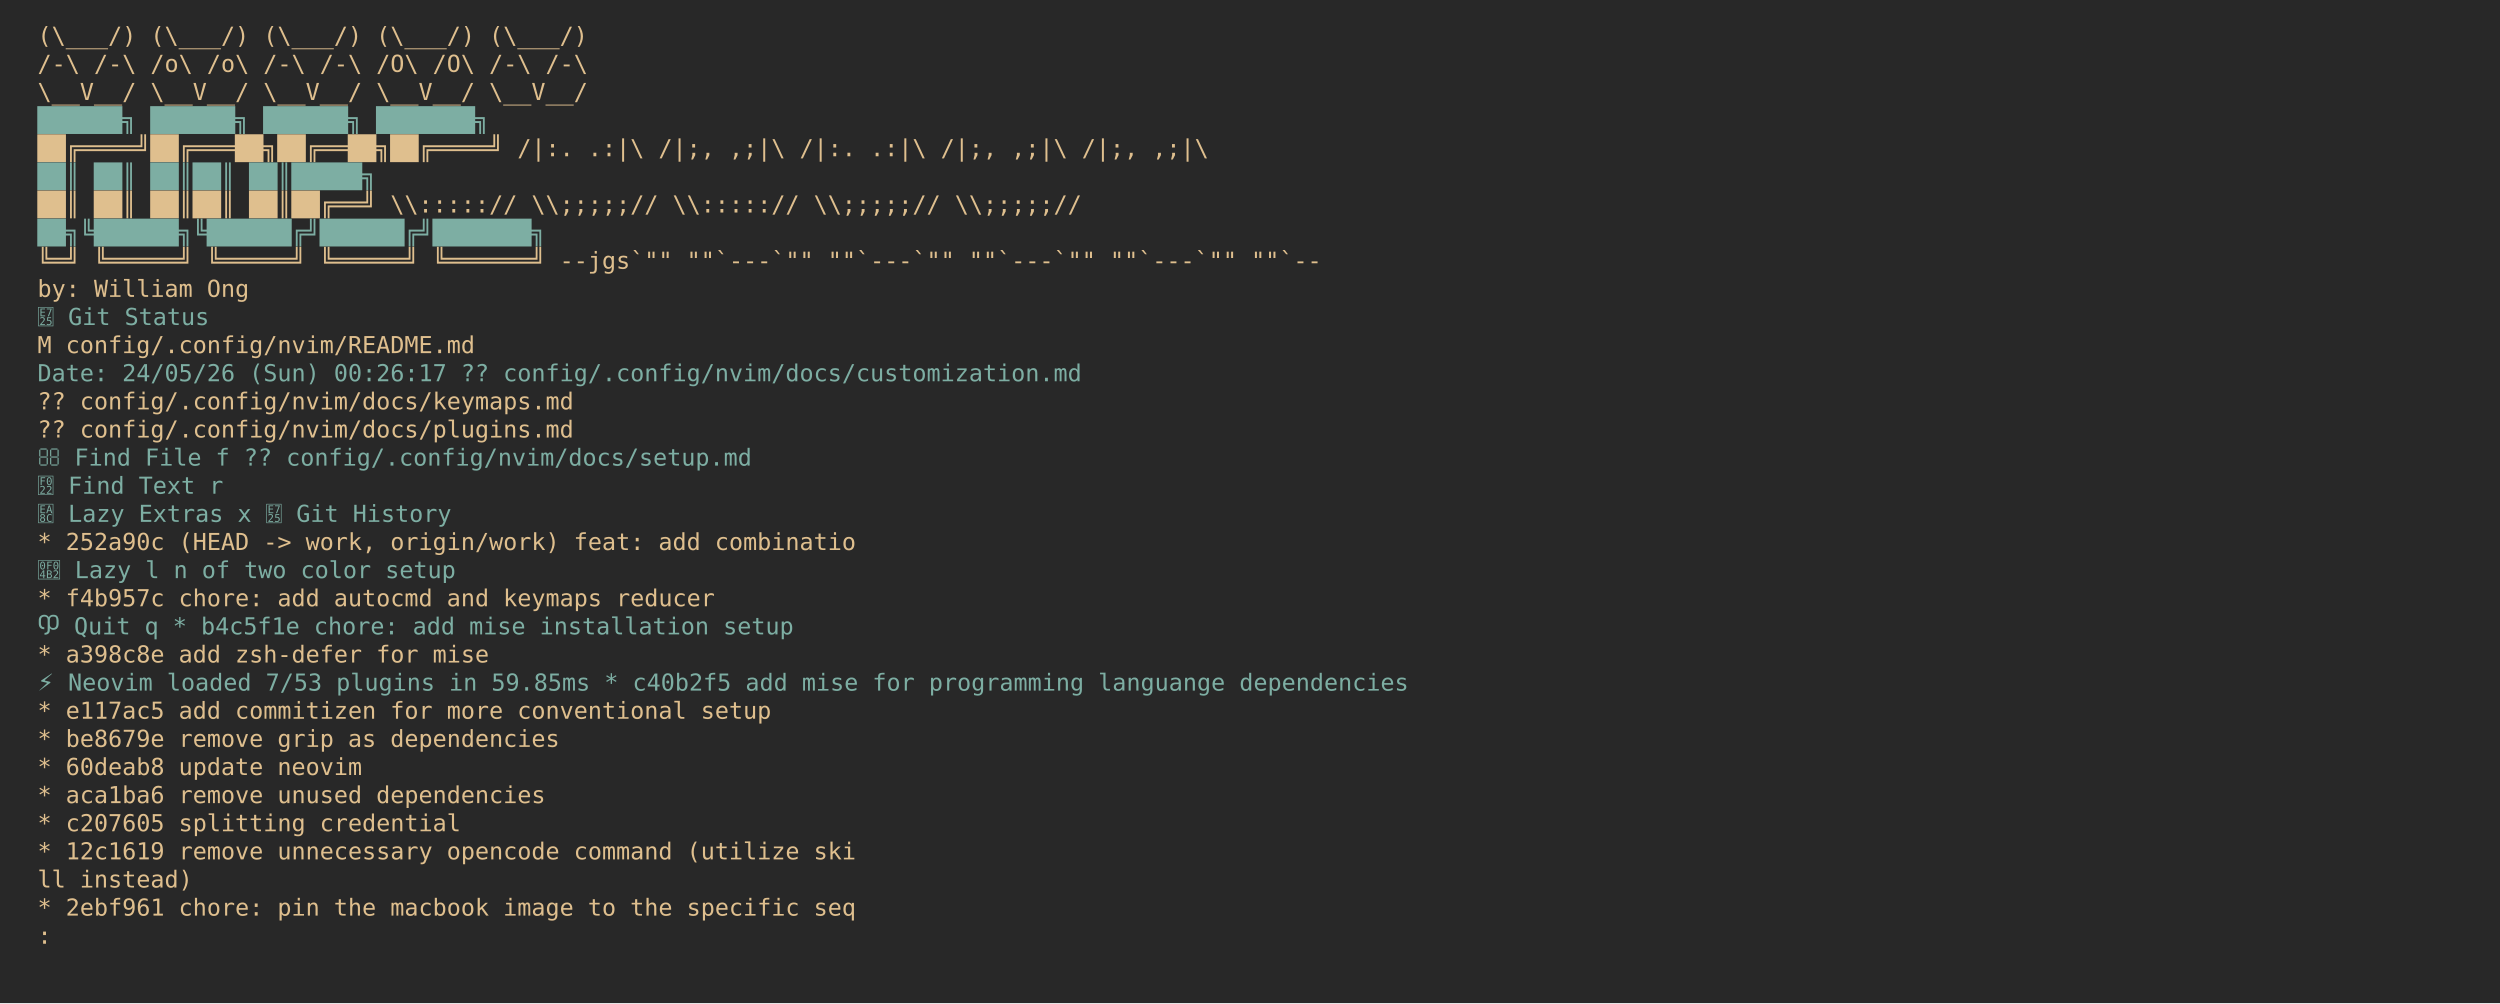
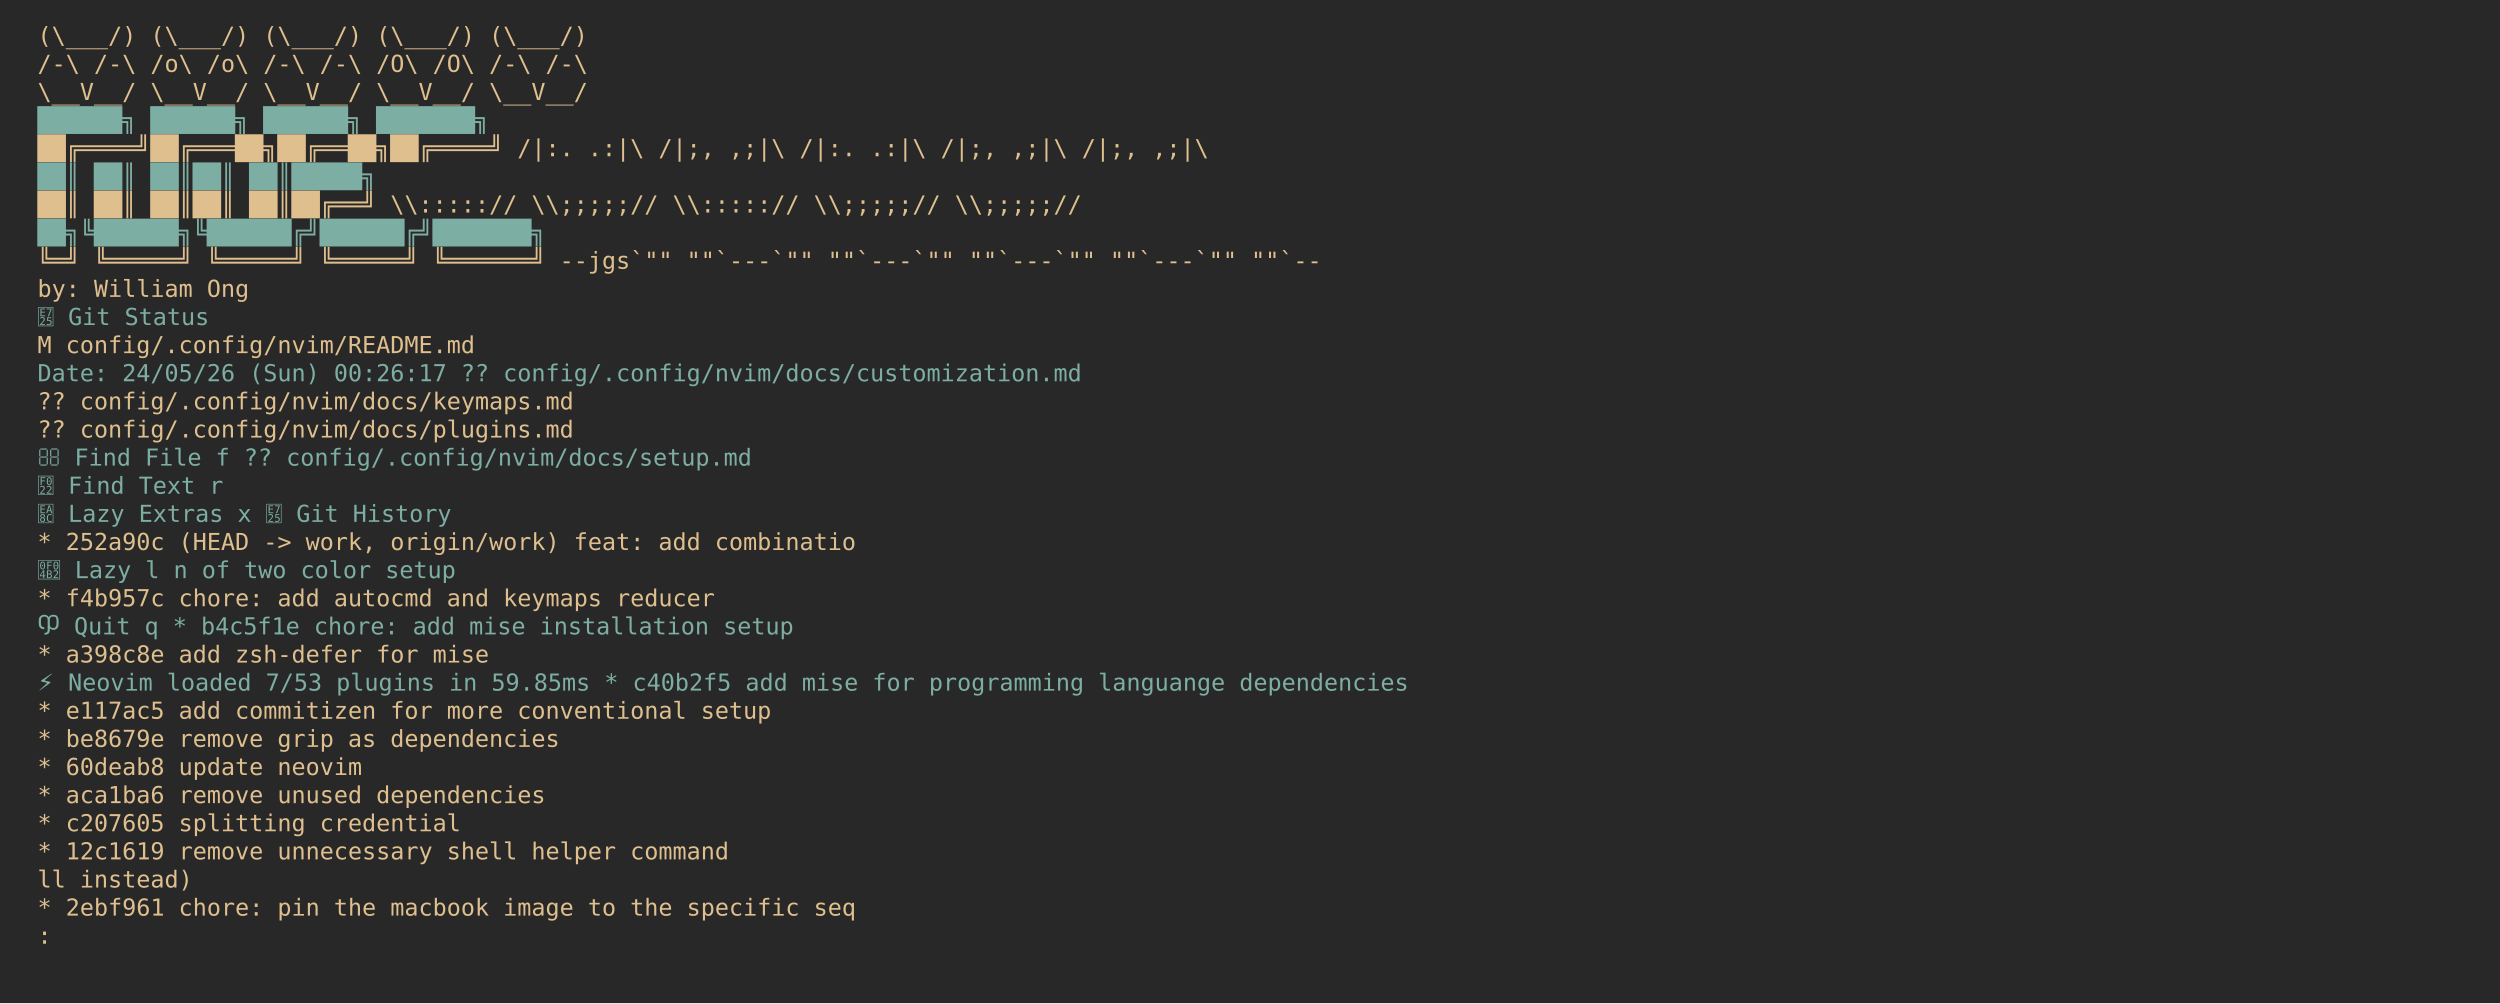
<svg xmlns="http://www.w3.org/2000/svg" width="1600" height="642" viewBox="0 0 1600 642">
  <rect width="100%" height="100%" fill="#282828" />
  <style>text{font-family:'JetBrainsMono Nerd Font',monospace;font-size:15px;font-weight:500;fill:#dfbf8e;white-space:pre}.accent{fill:#7daea3}</style>
  <text class="" x="24" y="28">                                                                                                                                              (\___/)   (\___/)   (\___/)   (\___/)   (\___/)</text>
  <text class="" x="24" y="46">                                                                                                                                              /-\ /-\   /o\ /o\   /-\ /-\   /O\ /O\   /-\ /-\</text>
  <text class="" x="24" y="64">                                                                                                                                              \__V__/   \__V__/   \__V__/   \__V__/   \__V__/</text>
  <text class="accent" x="24" y="82">                                                                                ██████╗ ██████╗ ██████╗ ███████╗</text>
  <text class="" x="24" y="100">                                                                               ██╔════╝██╔═══██╗██╔══██╗██╔════╝                             /|:. .:|\ /|;, ,;|\ /|:. .:|\ /|;, ,;|\ /|;, ,;|\</text>
  <text class="accent" x="24" y="118">                                                                               ██║     ██║   ██║██║  ██║█████╗</text>
  <text class="" x="24" y="136">                                                                               ██║     ██║   ██║██║  ██║██╔══╝                               \\:::::// \\;;;;;// \\:::::// \\;;;;;// \\;;;;;//</text>
  <text class="accent" x="24" y="154">                                                                            ██╗╚██████╗╚██████╔╝██████╔╝███████╗</text>
  <text class="" x="24" y="172">                                                                            ╚═╝ ╚═════╝ ╚═════╝ ╚═════╝ ╚══════╝                         --jgs`"" ""`---`"" ""`---`"" ""`---`"" ""`---`"" ""`--</text>
  <text class="" x="24" y="190">                                                                                        by: William Ong</text>
  <text class="accent" x="24" y="208">                                                                                                                                        Git Status</text>
  <text class="" x="24" y="226">                                                                                                                                         M config/.config/nvim/README.md</text>
  <text class="accent" x="24" y="244">                                                                               Date: 24/05/26 (Sun) 00:26:17                            ?? config/.config/nvim/docs/customization.md</text>
  <text class="" x="24" y="262">                                                                                                                                        ?? config/.config/nvim/docs/keymaps.md</text>
  <text class="" x="24" y="280">                                                                                                                                        ?? config/.config/nvim/docs/plugins.md</text>
  <text class="accent" x="24" y="298">                                                                  Find File                                               f            ?? config/.config/nvim/docs/setup.md</text>
  <text class="accent" x="24" y="316">                                                                  Find Text                                               r</text>
  <text class="accent" x="24" y="334">                                                                  Lazy Extras                                             x            Git History</text>
  <text class="" x="24" y="352">                                                                                                                                        * 252a90c (HEAD -&gt; work, origin/work) feat: add combinatio</text>
  <text class="accent" x="24" y="370">                                                                󰒲  Lazy                                                    l            n of two color setup</text>
  <text class="" x="24" y="388">                                                                                                                                        * f4b957c chore: add autocmd and keymaps reducer</text>
  <text class="accent" x="24" y="406">                                                                  Quit                                                    q            * b4c5f1e chore: add mise installation setup</text>
  <text class="" x="24" y="424">                                                                                                                                        * a398c8e add zsh-defer for mise</text>
  <text class="accent" x="24" y="442">                                                                          ⚡ Neovim loaded 7/53 plugins in 59.85ms                      * c40b2f5 add mise for programming languange dependencies</text>
  <text class="" x="24" y="460">                                                                                                                                        * e117ac5 add commitizen for more conventional setup</text>
  <text class="" x="24" y="478">                                                                                                                                        * be8679e remove grip as dependencies</text>
  <text class="" x="24" y="496">                                                                                                                                        * 60deab8 update neovim</text>
  <text class="" x="24" y="514">                                                                                                                                        * aca1ba6 remove unused dependencies</text>
  <text class="" x="24" y="532">                                                                                                                                        * c207605 splitting credential</text>
-   <text class="" x="24" y="550">                                                                                                                                        * 12c1619 remove unnecessary opencode command (utilize ski</text>
+   <text class="" x="24" y="550">                                                                                                                                        * 12c1619 remove unnecessary shell helper command</text>
  <text class="" x="24" y="568">                                                                                                                                        ll instead)</text>
  <text class="" x="24" y="586">                                                                                                                                        * 2ebf961 chore: pin the macbook image to the specific seq</text>
  <text class="" x="24" y="604">                                                                                                                                        :</text>
</svg>
